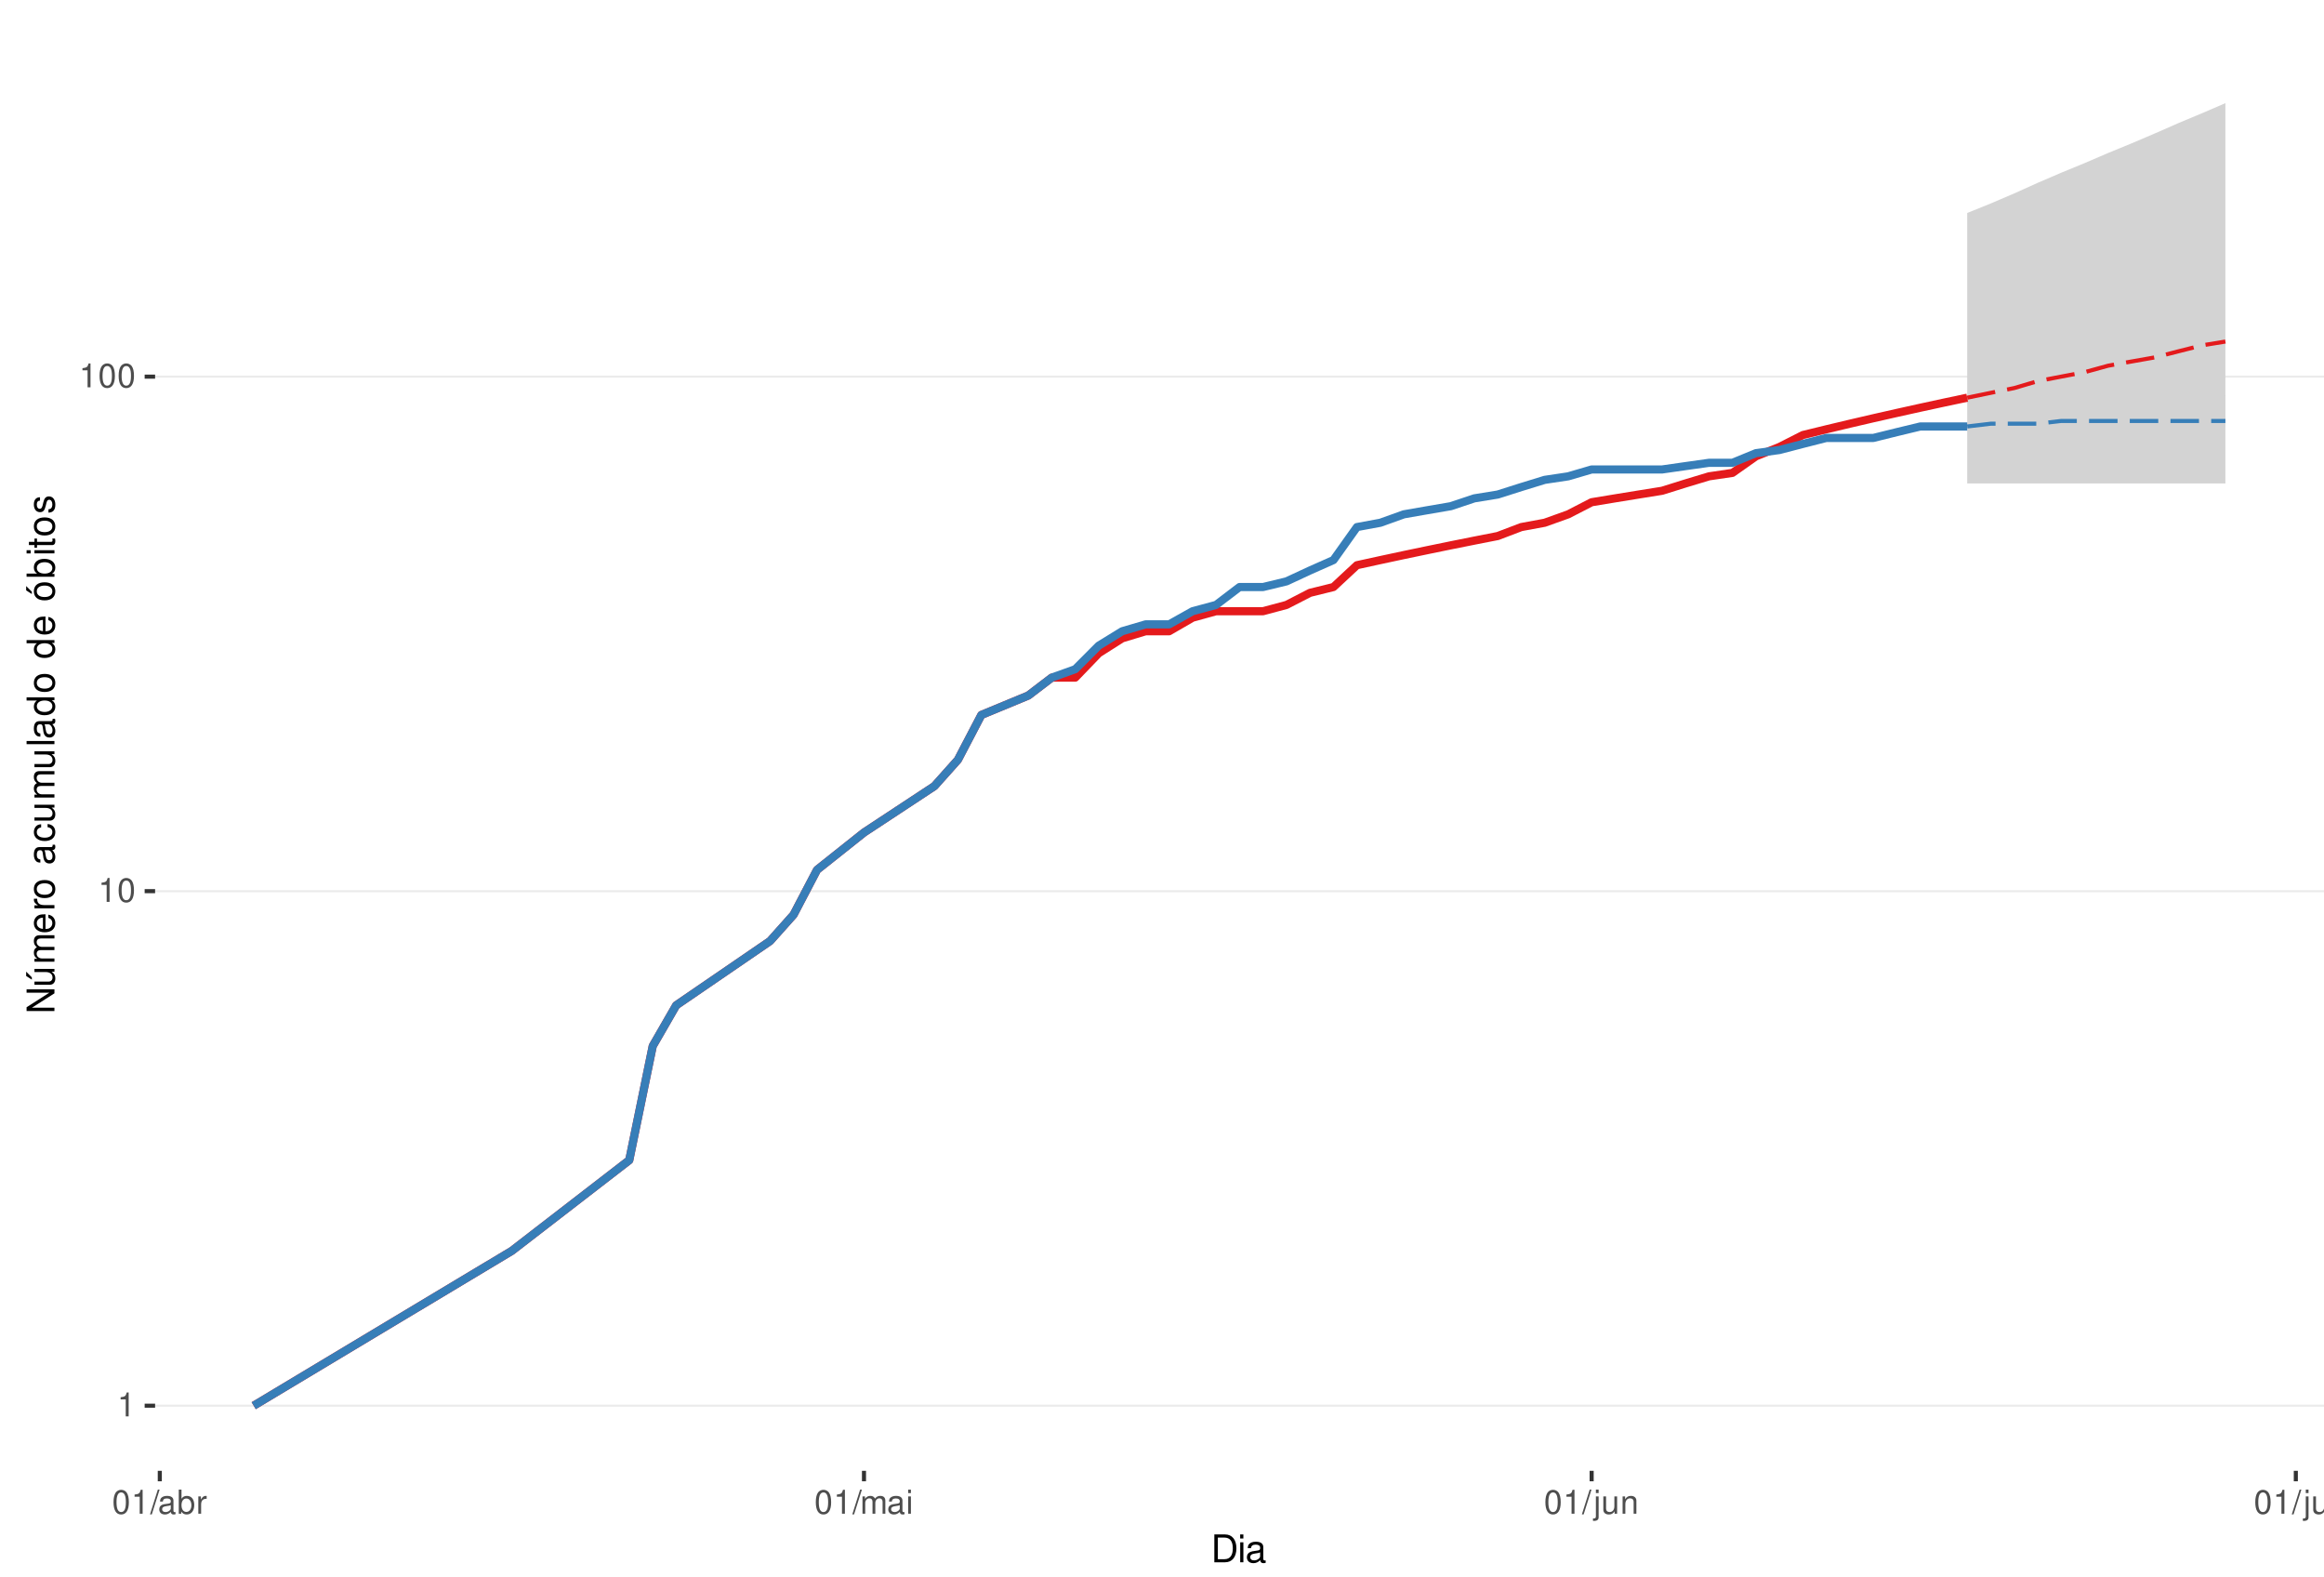
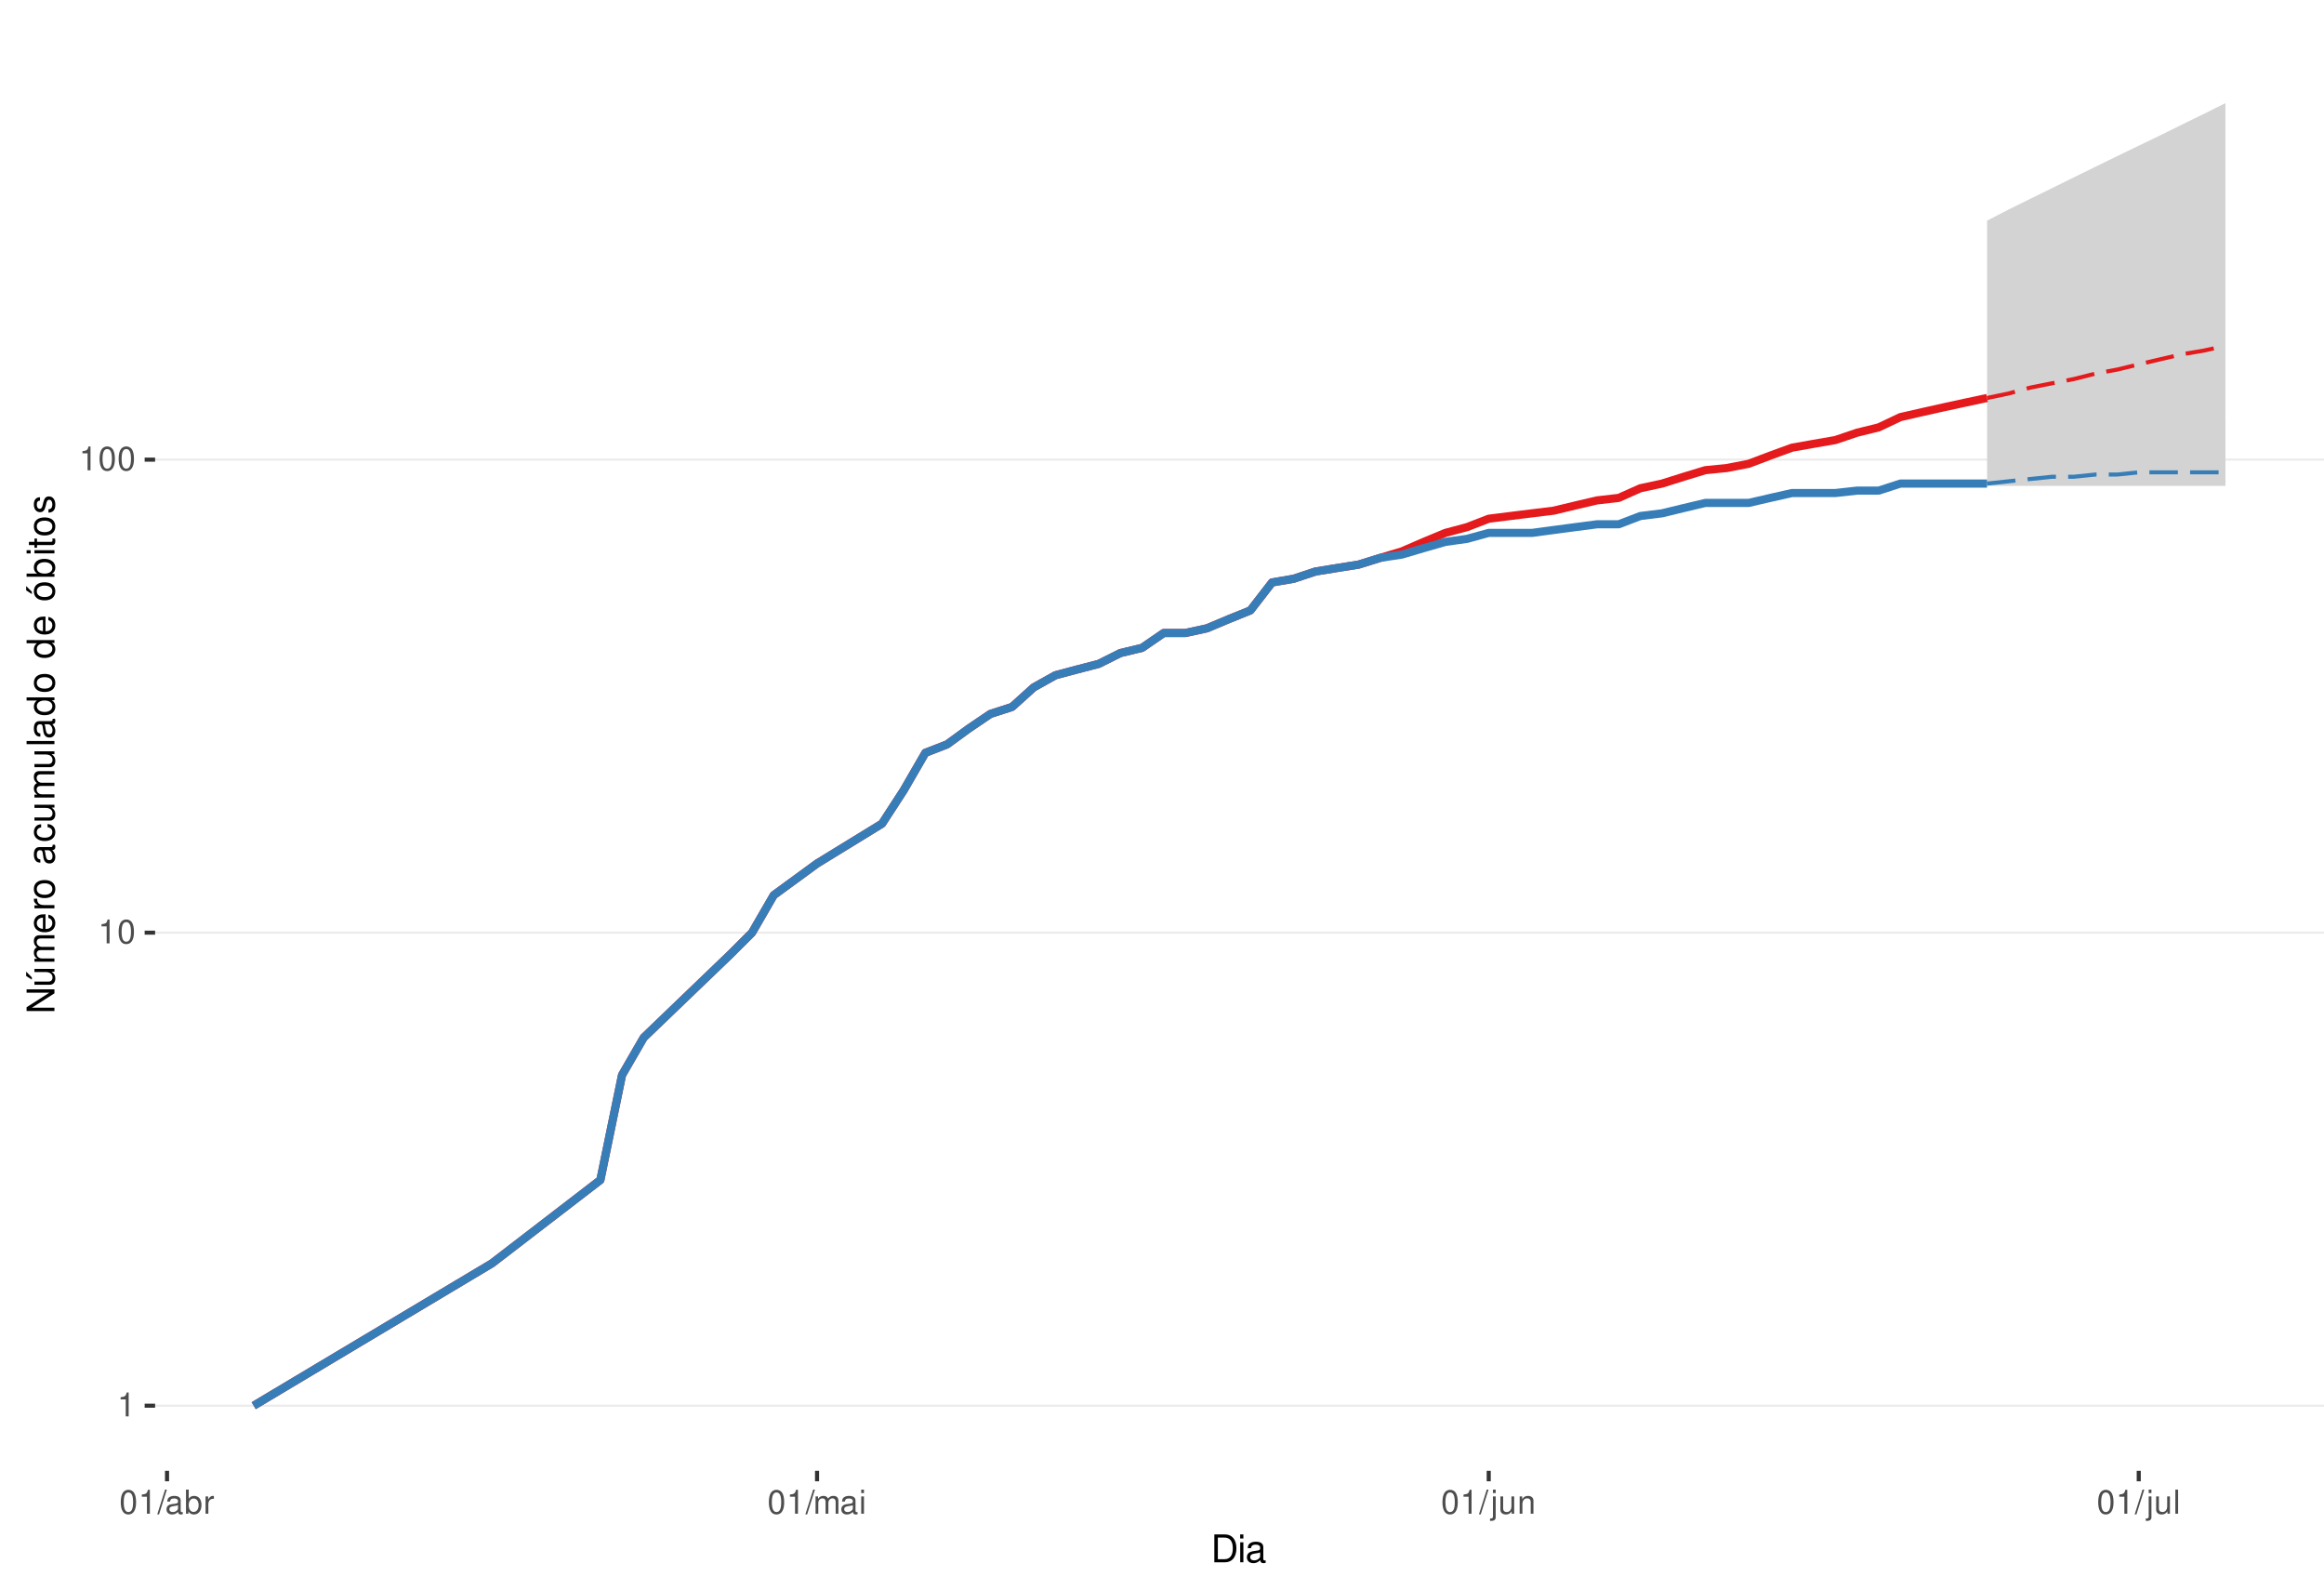
<svg xmlns="http://www.w3.org/2000/svg" xmlns:xlink="http://www.w3.org/1999/xlink" width="609pt" height="413pt" viewBox="0 0 609 413" version="1.1">
  <defs>
    <g>
      <symbol overflow="visible" id="glyph0-0">
        <path style="stroke:none;" d="" />
      </symbol>
      <symbol overflow="visible" id="glyph0-1">
        <path style="stroke:none;" d="M 2.234 -4.453 L 2.234 0 L 3 0 L 3 -6.266 L 2.5 -6.266 C 2.234 -5.297 2.062 -5.172 0.891 -5.016 L 0.891 -4.453 Z M 2.234 -4.453 " />
      </symbol>
      <symbol overflow="visible" id="glyph0-2">
        <path style="stroke:none;" d="M 2.375 -6.266 C 1.812 -6.266 1.297 -6 0.969 -5.578 C 0.578 -5.016 0.375 -4.188 0.375 -3.031 C 0.375 -0.922 1.062 0.203 2.375 0.203 C 3.672 0.203 4.391 -0.922 4.391 -2.984 C 4.391 -4.188 4.203 -5 3.797 -5.578 C 3.469 -6 2.953 -6.266 2.375 -6.266 Z M 2.375 -5.578 C 3.203 -5.578 3.609 -4.75 3.609 -3.047 C 3.609 -1.266 3.219 -0.438 2.359 -0.438 C 1.562 -0.438 1.156 -1.297 1.156 -3.016 C 1.156 -4.75 1.562 -5.578 2.375 -5.578 Z M 2.375 -5.578 " />
      </symbol>
      <symbol overflow="visible" id="glyph0-3">
        <path style="stroke:none;" d="M 1.984 -6.312 L -0.062 0.172 L 0.406 0.172 L 2.453 -6.312 Z M 1.984 -6.312 " />
      </symbol>
      <symbol overflow="visible" id="glyph0-4">
        <path style="stroke:none;" d="M 4.625 -0.422 C 4.547 -0.406 4.516 -0.406 4.469 -0.406 C 4.219 -0.406 4.078 -0.531 4.078 -0.766 L 4.078 -3.422 C 4.078 -4.234 3.5 -4.672 2.375 -4.672 C 1.719 -4.672 1.188 -4.469 0.875 -4.141 C 0.672 -3.906 0.578 -3.641 0.562 -3.188 L 1.297 -3.188 C 1.344 -3.75 1.672 -4 2.359 -4 C 3.016 -4 3.375 -3.75 3.375 -3.328 L 3.375 -3.141 C 3.359 -2.828 3.203 -2.703 2.609 -2.625 C 1.594 -2.5 1.438 -2.469 1.156 -2.359 C 0.625 -2.125 0.359 -1.734 0.359 -1.141 C 0.359 -0.312 0.938 0.203 1.859 0.203 C 2.422 0.203 2.875 0 3.391 -0.469 C 3.438 0 3.672 0.203 4.141 0.203 C 4.297 0.203 4.391 0.188 4.625 0.125 Z M 3.375 -1.422 C 3.375 -1.188 3.297 -1.031 3.078 -0.844 C 2.781 -0.578 2.438 -0.438 2.016 -0.438 C 1.453 -0.438 1.109 -0.703 1.109 -1.156 C 1.109 -1.641 1.422 -1.875 2.203 -1.984 C 2.984 -2.094 3.125 -2.125 3.375 -2.234 Z M 3.375 -1.422 " />
      </symbol>
      <symbol overflow="visible" id="glyph0-5">
        <path style="stroke:none;" d="M 0.469 -6.312 L 0.469 0 L 1.109 0 L 1.109 -0.578 C 1.469 -0.047 1.922 0.203 2.547 0.203 C 3.75 0.203 4.531 -0.781 4.531 -2.281 C 4.531 -3.75 3.797 -4.672 2.594 -4.672 C 1.969 -4.672 1.531 -4.438 1.188 -3.922 L 1.188 -6.312 Z M 2.453 -3.984 C 3.25 -3.984 3.781 -3.297 3.781 -2.203 C 3.781 -1.172 3.234 -0.469 2.453 -0.469 C 1.672 -0.469 1.188 -1.172 1.188 -2.234 C 1.188 -3.297 1.672 -3.984 2.453 -3.984 Z M 2.453 -3.984 " />
      </symbol>
      <symbol overflow="visible" id="glyph0-6">
        <path style="stroke:none;" d="M 0.594 -4.531 L 0.594 0 L 1.328 0 L 1.328 -2.359 C 1.328 -3.438 1.781 -3.938 2.781 -3.906 L 2.781 -4.641 C 2.656 -4.656 2.594 -4.672 2.5 -4.672 C 2.031 -4.672 1.672 -4.391 1.266 -3.719 L 1.266 -4.531 Z M 0.594 -4.531 " />
      </symbol>
      <symbol overflow="visible" id="glyph0-7">
        <path style="stroke:none;" d="M 0.609 -4.531 L 0.609 0 L 1.328 0 L 1.328 -2.844 C 1.328 -3.5 1.812 -4.031 2.391 -4.031 C 2.938 -4.031 3.234 -3.703 3.234 -3.125 L 3.234 0 L 3.969 0 L 3.969 -2.844 C 3.969 -3.5 4.438 -4.031 5.031 -4.031 C 5.562 -4.031 5.875 -3.703 5.875 -3.125 L 5.875 0 L 6.594 0 L 6.594 -3.406 C 6.594 -4.219 6.125 -4.672 5.281 -4.672 C 4.672 -4.672 4.312 -4.484 3.891 -3.969 C 3.625 -4.453 3.25 -4.672 2.672 -4.672 C 2.062 -4.672 1.656 -4.438 1.266 -3.891 L 1.266 -4.531 Z M 0.609 -4.531 " />
      </symbol>
      <symbol overflow="visible" id="glyph0-8">
        <path style="stroke:none;" d="M 1.297 -4.531 L 0.578 -4.531 L 0.578 0 L 1.297 0 Z M 1.297 -6.312 L 0.578 -6.312 L 0.578 -5.406 L 1.297 -5.406 Z M 1.297 -6.312 " />
      </symbol>
      <symbol overflow="visible" id="glyph0-9">
        <path style="stroke:none;" d="M 0.609 -4.531 L 0.609 0.656 C 0.609 1.109 0.469 1.25 0.016 1.25 C -0.031 1.25 -0.062 1.25 -0.156 1.25 L -0.156 1.859 C -0.062 1.875 -0.031 1.891 0.094 1.891 C 0.906 1.891 1.328 1.562 1.328 0.938 L 1.328 -4.531 Z M 1.328 -6.312 L 0.609 -6.312 L 0.609 -5.406 L 1.328 -5.406 Z M 1.328 -6.312 " />
      </symbol>
      <symbol overflow="visible" id="glyph0-10">
        <path style="stroke:none;" d="M 4.172 0 L 4.172 -4.531 L 3.453 -4.531 L 3.453 -1.969 C 3.453 -1.031 2.969 -0.438 2.219 -0.438 C 1.641 -0.438 1.281 -0.781 1.281 -1.328 L 1.281 -4.531 L 0.562 -4.531 L 0.562 -1.031 C 0.562 -0.281 1.125 0.203 2.016 0.203 C 2.672 0.203 3.094 -0.031 3.516 -0.625 L 3.516 0 Z M 4.172 0 " />
      </symbol>
      <symbol overflow="visible" id="glyph0-11">
        <path style="stroke:none;" d="M 0.609 -4.531 L 0.609 0 L 1.328 0 L 1.328 -2.5 C 1.328 -3.422 1.812 -4.031 2.562 -4.031 C 3.141 -4.031 3.5 -3.688 3.5 -3.141 L 3.5 0 L 4.219 0 L 4.219 -3.422 C 4.219 -4.188 3.656 -4.672 2.781 -4.672 C 2.109 -4.672 1.672 -4.406 1.266 -3.781 L 1.266 -4.531 Z M 0.609 -4.531 " />
      </symbol>
      <symbol overflow="visible" id="glyph0-12">
        <path style="stroke:none;" d="M 1.312 -6.312 L 0.594 -6.312 L 0.594 0 L 1.312 0 Z M 1.312 -6.312 " />
      </symbol>
      <symbol overflow="visible" id="glyph1-0">
        <path style="stroke:none;" d="" />
      </symbol>
      <symbol overflow="visible" id="glyph1-1">
        <path style="stroke:none;" d="M 0.891 0 L 3.703 0 C 5.547 0 6.672 -1.375 6.672 -3.656 C 6.672 -5.906 5.547 -7.297 3.703 -7.297 L 0.891 -7.297 Z M 1.812 -0.812 L 1.812 -6.469 L 3.547 -6.469 C 4.984 -6.469 5.734 -5.5 5.734 -3.641 C 5.734 -1.797 4.984 -0.812 3.547 -0.812 Z M 1.812 -0.812 " />
      </symbol>
      <symbol overflow="visible" id="glyph1-2">
        <path style="stroke:none;" d="M 1.5 -5.234 L 0.672 -5.234 L 0.672 0 L 1.5 0 Z M 1.5 -7.297 L 0.656 -7.297 L 0.656 -6.234 L 1.5 -6.234 Z M 1.5 -7.297 " />
      </symbol>
      <symbol overflow="visible" id="glyph1-3">
        <path style="stroke:none;" d="M 5.344 -0.484 C 5.266 -0.469 5.219 -0.469 5.172 -0.469 C 4.875 -0.469 4.719 -0.625 4.719 -0.875 L 4.719 -3.953 C 4.719 -4.891 4.047 -5.391 2.75 -5.391 C 1.984 -5.391 1.375 -5.172 1.016 -4.781 C 0.766 -4.516 0.672 -4.203 0.656 -3.688 L 1.484 -3.688 C 1.562 -4.328 1.938 -4.625 2.719 -4.625 C 3.484 -4.625 3.891 -4.344 3.891 -3.844 L 3.891 -3.625 C 3.875 -3.266 3.703 -3.125 3.016 -3.047 C 1.844 -2.891 1.656 -2.844 1.344 -2.719 C 0.734 -2.453 0.422 -2 0.422 -1.312 C 0.422 -0.375 1.078 0.234 2.141 0.234 C 2.797 0.234 3.328 0 3.922 -0.547 C 3.984 0 4.234 0.234 4.781 0.234 C 4.953 0.234 5.062 0.203 5.344 0.141 Z M 3.891 -1.656 C 3.891 -1.375 3.812 -1.203 3.562 -0.969 C 3.219 -0.656 2.812 -0.5 2.312 -0.5 C 1.672 -0.5 1.297 -0.812 1.297 -1.344 C 1.297 -1.891 1.656 -2.172 2.547 -2.297 C 3.438 -2.422 3.609 -2.453 3.891 -2.594 Z M 3.891 -1.656 " />
      </symbol>
      <symbol overflow="visible" id="glyph2-0">
        <path style="stroke:none;" d="" />
      </symbol>
      <symbol overflow="visible" id="glyph2-1">
        <path style="stroke:none;" d="M -7.297 -6.453 L -7.297 -5.578 L -1.328 -5.578 L -7.297 -1.766 L -7.297 -0.766 L 0 -0.766 L 0 -1.641 L -5.906 -1.641 L 0 -5.406 L 0 -6.453 Z M -7.297 -6.453 " />
      </symbol>
      <symbol overflow="visible" id="glyph2-2">
        <path style="stroke:none;" d="M 0 -4.812 L -5.234 -4.812 L -5.234 -3.984 L -2.266 -3.984 C -1.203 -3.984 -0.5 -3.438 -0.5 -2.562 C -0.5 -1.906 -0.906 -1.484 -1.531 -1.484 L -5.234 -1.484 L -5.234 -0.656 L -1.203 -0.656 C -0.328 -0.656 0.234 -1.297 0.234 -2.312 C 0.234 -3.094 -0.047 -3.578 -0.734 -4.062 L 0 -4.062 Z M -7.406 -2.953 L -5.922 -2 L -5.922 -2.594 L -7.406 -4.094 Z M -7.406 -2.953 " />
      </symbol>
      <symbol overflow="visible" id="glyph2-3">
        <path style="stroke:none;" d="M -5.234 -0.703 L 0 -0.703 L 0 -1.547 L -3.297 -1.547 C -4.047 -1.547 -4.656 -2.094 -4.656 -2.766 C -4.656 -3.391 -4.281 -3.734 -3.609 -3.734 L 0 -3.734 L 0 -4.578 L -3.297 -4.578 C -4.047 -4.578 -4.656 -5.125 -4.656 -5.812 C -4.656 -6.422 -4.266 -6.781 -3.609 -6.781 L 0 -6.781 L 0 -7.625 L -3.938 -7.625 C -4.875 -7.625 -5.391 -7.078 -5.391 -6.094 C -5.391 -5.406 -5.188 -4.984 -4.594 -4.484 C -5.156 -4.188 -5.391 -3.766 -5.391 -3.078 C -5.391 -2.375 -5.125 -1.906 -4.5 -1.469 L -5.234 -1.469 Z M -5.234 -0.703 " />
      </symbol>
      <symbol overflow="visible" id="glyph2-4">
        <path style="stroke:none;" d="M -2.344 -5.125 C -3.141 -5.125 -3.625 -5.062 -4.016 -4.922 C -4.875 -4.578 -5.391 -3.781 -5.391 -2.797 C -5.391 -1.344 -4.281 -0.406 -2.547 -0.406 C -0.812 -0.406 0.234 -1.297 0.234 -2.781 C 0.234 -3.984 -0.453 -4.812 -1.594 -5.016 L -1.594 -4.188 C -0.906 -3.953 -0.547 -3.484 -0.547 -2.812 C -0.547 -2.281 -0.781 -1.828 -1.219 -1.547 C -1.516 -1.344 -1.812 -1.281 -2.344 -1.266 Z M -3.016 -1.297 C -3.984 -1.359 -4.625 -1.953 -4.625 -2.797 C -4.625 -3.641 -3.953 -4.234 -3.016 -4.234 Z M -3.016 -1.297 " />
      </symbol>
      <symbol overflow="visible" id="glyph2-5">
        <path style="stroke:none;" d="M -5.234 -0.688 L 0 -0.688 L 0 -1.531 L -2.719 -1.531 C -3.984 -1.547 -4.547 -2.062 -4.516 -3.203 L -5.359 -3.203 C -5.375 -3.062 -5.391 -2.984 -5.391 -2.891 C -5.391 -2.344 -5.062 -1.938 -4.297 -1.453 L -5.234 -1.453 Z M -5.234 -0.688 " />
      </symbol>
      <symbol overflow="visible" id="glyph2-6">
        <path style="stroke:none;" d="M -5.391 -2.719 C -5.391 -1.234 -4.344 -0.359 -2.578 -0.359 C -0.812 -0.359 0.234 -1.234 0.234 -2.734 C 0.234 -4.203 -0.812 -5.094 -2.547 -5.094 C -4.359 -5.094 -5.391 -4.234 -5.391 -2.719 Z M -4.625 -2.734 C -4.625 -3.672 -3.844 -4.234 -2.547 -4.234 C -1.312 -4.234 -0.547 -3.656 -0.547 -2.734 C -0.547 -1.797 -1.312 -1.234 -2.578 -1.234 C -3.844 -1.234 -4.625 -1.797 -4.625 -2.734 Z M -4.625 -2.734 " />
      </symbol>
      <symbol overflow="visible" id="glyph2-7">
        <path style="stroke:none;" d="" />
      </symbol>
      <symbol overflow="visible" id="glyph2-8">
        <path style="stroke:none;" d="M -0.484 -5.344 C -0.469 -5.266 -0.469 -5.219 -0.469 -5.172 C -0.469 -4.875 -0.625 -4.719 -0.875 -4.719 L -3.953 -4.719 C -4.891 -4.719 -5.391 -4.047 -5.391 -2.75 C -5.391 -1.984 -5.172 -1.375 -4.781 -1.016 C -4.516 -0.766 -4.203 -0.672 -3.688 -0.656 L -3.688 -1.484 C -4.328 -1.562 -4.625 -1.938 -4.625 -2.719 C -4.625 -3.484 -4.344 -3.891 -3.844 -3.891 L -3.625 -3.891 C -3.266 -3.875 -3.125 -3.703 -3.047 -3.016 C -2.891 -1.844 -2.844 -1.656 -2.719 -1.344 C -2.453 -0.734 -2 -0.422 -1.312 -0.422 C -0.375 -0.422 0.234 -1.078 0.234 -2.141 C 0.234 -2.797 0 -3.328 -0.547 -3.922 C 0 -3.984 0.234 -4.234 0.234 -4.781 C 0.234 -4.953 0.203 -5.062 0.141 -5.344 Z M -1.656 -3.891 C -1.375 -3.891 -1.203 -3.812 -0.969 -3.562 C -0.656 -3.219 -0.5 -2.812 -0.5 -2.312 C -0.5 -1.672 -0.812 -1.297 -1.344 -1.297 C -1.891 -1.297 -2.172 -1.656 -2.297 -2.547 C -2.422 -3.438 -2.453 -3.609 -2.594 -3.891 Z M -1.656 -3.891 " />
      </symbol>
      <symbol overflow="visible" id="glyph2-9">
        <path style="stroke:none;" d="M -3.484 -4.703 C -3.984 -4.672 -4.312 -4.562 -4.609 -4.359 C -5.094 -4 -5.391 -3.375 -5.391 -2.641 C -5.391 -1.219 -4.266 -0.312 -2.531 -0.312 C -0.844 -0.312 0.234 -1.203 0.234 -2.625 C 0.234 -3.875 -0.516 -4.672 -1.797 -4.766 L -1.797 -3.938 C -0.953 -3.797 -0.547 -3.359 -0.547 -2.656 C -0.547 -1.734 -1.297 -1.188 -2.531 -1.188 C -3.844 -1.188 -4.625 -1.719 -4.625 -2.625 C -4.625 -3.328 -4.203 -3.766 -3.484 -3.875 Z M -3.484 -4.703 " />
      </symbol>
      <symbol overflow="visible" id="glyph2-10">
        <path style="stroke:none;" d="M 0 -4.812 L -5.234 -4.812 L -5.234 -3.984 L -2.266 -3.984 C -1.203 -3.984 -0.5 -3.438 -0.5 -2.562 C -0.5 -1.906 -0.906 -1.484 -1.531 -1.484 L -5.234 -1.484 L -5.234 -0.656 L -1.203 -0.656 C -0.328 -0.656 0.234 -1.297 0.234 -2.312 C 0.234 -3.094 -0.047 -3.578 -0.734 -4.062 L 0 -4.062 Z M 0 -4.812 " />
      </symbol>
      <symbol overflow="visible" id="glyph2-11">
        <path style="stroke:none;" d="M -7.297 -1.516 L -7.297 -0.688 L 0 -0.688 L 0 -1.516 Z M -7.297 -1.516 " />
      </symbol>
      <symbol overflow="visible" id="glyph2-12">
        <path style="stroke:none;" d="M -7.297 -4.953 L -7.297 -4.125 L -4.578 -4.125 C -5.109 -3.766 -5.391 -3.203 -5.391 -2.516 C -5.391 -1.156 -4.297 -0.266 -2.625 -0.266 C -0.859 -0.266 0.234 -1.125 0.234 -2.547 C 0.234 -3.266 -0.047 -3.766 -0.688 -4.203 L 0 -4.203 L 0 -4.953 Z M -4.609 -2.656 C -4.609 -3.547 -3.812 -4.125 -2.562 -4.125 C -1.344 -4.125 -0.547 -3.547 -0.547 -2.656 C -0.547 -1.734 -1.359 -1.125 -2.578 -1.125 C -3.797 -1.125 -4.609 -1.734 -4.609 -2.656 Z M -4.609 -2.656 " />
      </symbol>
      <symbol overflow="visible" id="glyph2-13">
        <path style="stroke:none;" d="M -5.391 -2.719 C -5.391 -1.234 -4.344 -0.359 -2.578 -0.359 C -0.812 -0.359 0.234 -1.234 0.234 -2.734 C 0.234 -4.203 -0.812 -5.094 -2.547 -5.094 C -4.359 -5.094 -5.391 -4.234 -5.391 -2.719 Z M -4.625 -2.734 C -4.625 -3.672 -3.844 -4.234 -2.547 -4.234 C -1.312 -4.234 -0.547 -3.656 -0.547 -2.734 C -0.547 -1.797 -1.312 -1.234 -2.578 -1.234 C -3.844 -1.234 -4.625 -1.797 -4.625 -2.734 Z M -7.406 -2.984 L -5.922 -2.016 L -5.922 -2.625 L -7.406 -4.109 Z M -7.406 -2.984 " />
      </symbol>
      <symbol overflow="visible" id="glyph2-14">
        <path style="stroke:none;" d="M -7.297 -0.547 L 0 -0.547 L 0 -1.297 L -0.672 -1.297 C -0.062 -1.688 0.234 -2.219 0.234 -2.953 C 0.234 -4.328 -0.906 -5.234 -2.641 -5.234 C -4.344 -5.234 -5.391 -4.375 -5.391 -2.984 C -5.391 -2.266 -5.125 -1.766 -4.531 -1.375 L -7.297 -1.375 Z M -4.609 -2.828 C -4.609 -3.766 -3.797 -4.359 -2.547 -4.359 C -1.359 -4.359 -0.547 -3.734 -0.547 -2.828 C -0.547 -1.938 -1.344 -1.375 -2.578 -1.375 C -3.812 -1.375 -4.609 -1.938 -4.609 -2.828 Z M -4.609 -2.828 " />
      </symbol>
      <symbol overflow="visible" id="glyph2-15">
        <path style="stroke:none;" d="M -5.234 -1.5 L -5.234 -0.672 L 0 -0.672 L 0 -1.5 Z M -7.297 -1.5 L -7.297 -0.656 L -6.234 -0.656 L -6.234 -1.5 Z M -7.297 -1.5 " />
      </symbol>
      <symbol overflow="visible" id="glyph2-16">
        <path style="stroke:none;" d="M -5.234 -2.547 L -5.234 -1.688 L -6.688 -1.688 L -6.688 -0.844 L -5.234 -0.844 L -5.234 -0.141 L -4.562 -0.141 L -4.562 -0.844 L -0.594 -0.844 C -0.062 -0.844 0.234 -1.203 0.234 -1.859 C 0.234 -2.078 0.203 -2.266 0.156 -2.547 L -0.547 -2.547 C -0.516 -2.422 -0.5 -2.312 -0.5 -2.141 C -0.5 -1.781 -0.594 -1.688 -0.969 -1.688 L -4.562 -1.688 L -4.562 -2.547 Z M -5.234 -2.547 " />
      </symbol>
      <symbol overflow="visible" id="glyph2-17">
        <path style="stroke:none;" d="M -3.781 -4.375 C -4.812 -4.375 -5.391 -3.688 -5.391 -2.484 C -5.391 -1.266 -4.766 -0.469 -3.797 -0.469 C -2.969 -0.469 -2.578 -0.891 -2.281 -2.125 L -2.094 -2.906 C -1.953 -3.484 -1.734 -3.719 -1.375 -3.719 C -0.875 -3.719 -0.547 -3.234 -0.547 -2.5 C -0.547 -2.047 -0.672 -1.672 -0.891 -1.453 C -1.047 -1.328 -1.188 -1.266 -1.562 -1.219 L -1.562 -0.344 C -0.344 -0.375 0.234 -1.062 0.234 -2.438 C 0.234 -3.75 -0.422 -4.594 -1.438 -4.594 C -2.203 -4.594 -2.641 -4.156 -2.891 -3.109 L -3.078 -2.312 C -3.234 -1.625 -3.453 -1.344 -3.828 -1.344 C -4.312 -1.344 -4.625 -1.766 -4.625 -2.453 C -4.625 -3.125 -4.328 -3.484 -3.781 -3.5 Z M -3.781 -4.375 " />
      </symbol>
    </g>
    <clipPath id="clip1">
      <path d="M 40.645 9.961 L 609 9.961 L 609 385.328 L 40.645 385.328 Z M 40.645 9.961 " />
    </clipPath>
    <clipPath id="clip2">
      <path d="M 40.645 368 L 609 368 L 609 369 L 40.645 369 Z M 40.645 368 " />
    </clipPath>
    <clipPath id="clip3">
-       <path d="M 40.645 233 L 609 233 L 609 234 L 40.645 234 Z M 40.645 233 " />
+       <path d="M 40.645 244 L 609 244 L 609 245 L 40.645 245 Z M 40.645 244 " />
    </clipPath>
    <clipPath id="clip4">
-       <path d="M 40.645 98 L 609 98 L 609 99 L 40.645 99 Z M 40.645 98 " />
+       <path d="M 40.645 120 L 609 120 L 609 121 L 40.645 121 Z M 40.645 120 " />
    </clipPath>
  </defs>
  <g id="surface240">
    <rect x="0" y="0" width="609" height="413" style="fill:rgb(100%,100%,100%);fill-opacity:1;stroke:none;" />
    <rect x="0" y="0" width="609" height="413" style="fill:rgb(100%,100%,100%);fill-opacity:1;stroke:none;" />
    <path style="fill:none;stroke-width:1.067;stroke-linecap:round;stroke-linejoin:round;stroke:rgb(100%,100%,100%);stroke-opacity:1;stroke-miterlimit:10;" d="M 0 413 L 609 413 L 609 0 L 0 0 Z M 0 413 " />
    <g clip-path="url(#clip1)" clip-rule="nonzero">
      <path style=" stroke:none;fill-rule:nonzero;fill:rgb(100%,100%,100%);fill-opacity:1;" d="M 40.645 385.328 L 609 385.328 L 609 9.961 L 40.645 9.961 Z M 40.645 385.328 " />
    </g>
    <g clip-path="url(#clip2)" clip-rule="nonzero">
      <path style="fill:none;stroke-width:0.533;stroke-linecap:butt;stroke-linejoin:round;stroke:rgb(92.157%,92.157%,92.157%);stroke-opacity:1;stroke-miterlimit:10;" d="M 40.645 368.266 L 609 368.266 " />
    </g>
    <g clip-path="url(#clip3)" clip-rule="nonzero">
-       <path style="fill:none;stroke-width:0.533;stroke-linecap:butt;stroke-linejoin:round;stroke:rgb(92.157%,92.157%,92.157%);stroke-opacity:1;stroke-miterlimit:10;" d="M 40.645 233.469 L 609 233.469 " />
+       <path style="fill:none;stroke-width:0.533;stroke-linecap:butt;stroke-linejoin:round;stroke:rgb(92.157%,92.157%,92.157%);stroke-opacity:1;stroke-miterlimit:10;" d="M 40.645 244.34 L 609 244.34 " />
    </g>
    <g clip-path="url(#clip4)" clip-rule="nonzero">
-       <path style="fill:none;stroke-width:0.533;stroke-linecap:butt;stroke-linejoin:round;stroke:rgb(92.157%,92.157%,92.157%);stroke-opacity:1;stroke-miterlimit:10;" d="M 40.645 98.668 L 609 98.668 " />
-     </g>
-     <path style=" stroke:none;fill-rule:nonzero;fill:rgb(82.745%,82.745%,82.745%);fill-opacity:1;" d="M 515.504 55.793 L 521.656 53.312 L 527.805 50.676 L 533.957 47.906 L 540.109 45.262 L 546.258 42.73 L 552.41 40.09 L 558.562 37.562 L 564.711 34.941 L 570.863 32.242 L 577.016 29.668 L 583.164 27.023 L 583.164 126.652 L 515.504 126.652 Z M 515.504 55.793 " />
-     <path style=" stroke:none;fill-rule:nonzero;fill:rgb(82.745%,82.745%,82.745%);fill-opacity:1;" d="M 515.504 111.73 L 521.656 109.574 L 527.805 108.184 L 533.957 106.82 L 540.109 105.488 L 546.258 104.836 L 552.41 104.188 L 558.562 104.188 L 564.711 103.551 L 583.164 103.551 L 583.164 111.73 Z M 515.504 111.73 " />
-     <path style="fill:none;stroke-width:2.134;stroke-linecap:butt;stroke-linejoin:round;stroke:rgb(89.412%,10.196%,10.98%);stroke-opacity:1;stroke-miterlimit:10;" d="M 66.48 368.266 L 134.141 327.688 L 164.895 303.949 L 171.047 274.047 L 177.199 263.371 L 201.801 246.531 L 207.953 239.637 L 214.105 227.887 L 226.406 218.109 L 244.859 205.953 L 251.012 199.059 L 257.16 187.309 L 269.465 182.215 L 275.613 177.527 L 281.766 177.527 L 287.918 171.137 L 294.066 167.23 L 300.219 165.375 L 306.371 165.375 L 312.52 161.824 L 318.672 160.129 L 330.973 160.129 L 337.125 158.477 L 343.277 155.312 L 349.426 153.793 L 355.578 148.074 L 361.73 146.73 L 367.879 145.414 L 374.031 144.129 L 380.184 142.867 L 386.332 141.637 L 392.484 140.43 L 398.637 138.086 L 404.785 136.949 L 410.938 134.742 L 417.09 131.574 L 423.238 130.559 L 429.391 129.559 L 435.543 128.574 L 441.691 126.652 L 447.844 124.793 L 453.992 123.887 L 460.145 119.547 L 466.297 117.094 L 472.445 113.969 L 478.598 112.469 L 484.75 111.004 L 490.898 109.574 L 497.051 108.184 L 503.203 106.82 L 509.352 105.488 L 515.504 104.188 " />
-     <path style="fill:none;stroke-width:1.067;stroke-linecap:butt;stroke-linejoin:round;stroke:rgb(89.412%,10.196%,10.98%);stroke-opacity:1;stroke-dasharray:7.469,3.201;stroke-miterlimit:10;" d="M 515.504 104.188 L 521.656 102.918 L 527.805 101.672 L 533.957 99.852 L 540.109 98.668 L 546.258 97.508 L 552.41 95.812 L 558.562 94.707 L 564.711 93.621 L 570.863 92.035 L 577.016 90.484 L 583.164 89.477 " />
-     <path style="fill:none;stroke-width:2.134;stroke-linecap:butt;stroke-linejoin:round;stroke:rgb(21.569%,49.412%,72.157%);stroke-opacity:1;stroke-miterlimit:10;" d="M 66.48 368.266 L 134.141 327.688 L 164.895 303.949 L 171.047 274.047 L 177.199 263.371 L 201.801 246.531 L 207.953 239.637 L 214.105 227.887 L 226.406 218.109 L 244.859 205.953 L 251.012 199.059 L 257.16 187.309 L 269.465 182.215 L 275.613 177.527 L 281.766 175.32 L 287.918 169.152 L 294.066 165.375 L 300.219 163.57 L 306.371 163.57 L 312.52 160.129 L 318.672 158.477 L 324.824 153.793 L 330.973 153.793 L 337.125 152.309 L 343.277 149.453 L 349.426 146.73 L 355.578 138.086 L 361.73 136.949 L 367.879 134.742 L 374.031 133.668 L 380.184 132.613 L 386.332 130.559 L 392.484 129.559 L 398.637 127.605 L 404.785 125.715 L 410.938 124.793 L 417.09 122.992 L 435.543 122.992 L 441.691 122.113 L 447.844 121.246 L 453.992 121.246 L 460.145 118.719 L 466.297 117.898 L 472.445 116.297 L 478.598 114.734 L 490.898 114.734 L 497.051 113.215 L 503.203 111.73 L 515.504 111.73 " />
-     <path style="fill:none;stroke-width:1.067;stroke-linecap:butt;stroke-linejoin:round;stroke:rgb(21.569%,49.412%,72.157%);stroke-opacity:1;stroke-dasharray:7.469,3.201;stroke-miterlimit:10;" d="M 515.504 111.73 L 521.656 111.004 L 533.957 111.004 L 540.109 110.285 L 583.164 110.285 " />
+       <path style="fill:none;stroke-width:0.533;stroke-linecap:butt;stroke-linejoin:round;stroke:rgb(92.157%,92.157%,92.157%);stroke-opacity:1;stroke-miterlimit:10;" d="M 40.645 120.414 L 609 120.414 " />
+     </g>
+     <path style=" stroke:none;fill-rule:nonzero;fill:rgb(82.745%,82.745%,82.745%);fill-opacity:1;" d="M 520.711 57.812 L 526.387 54.867 L 532.066 52.074 L 537.742 49.277 L 543.422 46.48 L 549.098 43.691 L 554.777 40.918 L 560.453 38.164 L 566.133 35.434 L 571.809 32.621 L 577.488 29.852 L 583.164 27.023 L 583.164 127.293 L 520.711 127.293 Z M 520.711 57.812 " />
+     <path style=" stroke:none;fill-rule:nonzero;fill:rgb(82.745%,82.745%,82.745%);fill-opacity:1;" d="M 520.711 126.688 L 526.387 123.176 L 532.066 120.414 L 537.742 117.277 L 543.422 115.285 L 549.098 113.836 L 554.777 112.426 L 560.453 111.504 L 566.133 110.602 L 571.809 110.602 L 577.488 110.156 L 583.164 110.156 L 583.164 126.688 Z M 520.711 126.688 " />
+     <path style="fill:none;stroke-width:2.134;stroke-linecap:butt;stroke-linejoin:round;stroke:rgb(89.412%,10.196%,10.98%);stroke-opacity:1;stroke-miterlimit:10;" d="M 66.48 368.266 L 128.938 330.961 L 157.324 309.141 L 163.004 281.645 L 168.68 271.832 L 191.391 250.012 L 197.07 244.34 L 202.75 234.527 L 214.105 226.23 L 231.137 215.781 L 236.816 207.035 L 242.492 197.223 L 248.172 195.023 L 253.848 190.883 L 259.527 187.035 L 265.203 185.211 L 270.883 180.082 L 276.562 176.914 L 282.238 175.398 L 287.918 173.926 L 293.594 171.09 L 299.273 169.73 L 304.949 165.836 L 310.629 165.836 L 316.305 164.598 L 321.984 162.207 L 327.66 159.918 L 333.34 152.59 L 339.016 151.621 L 344.695 149.73 L 350.371 148.812 L 356.051 147.906 L 361.73 146.141 L 367.406 144.434 L 373.086 141.969 L 378.762 139.609 L 384.441 138.094 L 390.117 135.898 L 395.797 135.184 L 401.473 134.48 L 407.152 133.785 L 412.828 132.422 L 418.508 131.094 L 424.184 130.441 L 429.863 127.91 L 435.543 126.688 L 441.219 124.902 L 446.898 123.176 L 452.574 122.609 L 458.254 121.5 L 463.93 119.348 L 469.609 117.277 L 475.285 116.273 L 480.965 115.285 L 486.641 113.363 L 492.32 111.965 L 497.996 109.273 L 503.676 107.977 L 509.352 106.707 L 515.031 105.473 L 520.711 104.262 " />
+     <path style="fill:none;stroke-width:1.067;stroke-linecap:butt;stroke-linejoin:round;stroke:rgb(89.412%,10.196%,10.98%);stroke-opacity:1;stroke-dasharray:7.469,3.201;stroke-miterlimit:10;" d="M 520.711 104.262 L 526.387 103.078 L 532.066 101.543 L 537.742 100.414 L 543.422 99.312 L 549.098 97.879 L 554.777 96.828 L 560.453 95.457 L 566.133 94.117 L 571.809 92.812 L 577.488 91.855 L 583.164 90.602 " />
+     <path style="fill:none;stroke-width:2.134;stroke-linecap:butt;stroke-linejoin:round;stroke:rgb(21.569%,49.412%,72.157%);stroke-opacity:1;stroke-miterlimit:10;" d="M 66.48 368.266 L 128.938 330.961 L 157.324 309.141 L 163.004 281.645 L 168.68 271.832 L 191.391 250.012 L 197.07 244.34 L 202.75 234.527 L 214.105 226.23 L 231.137 215.781 L 236.816 207.035 L 242.492 197.223 L 248.172 195.023 L 253.848 190.883 L 259.527 187.035 L 265.203 185.211 L 270.883 180.082 L 276.562 176.914 L 282.238 175.398 L 287.918 173.926 L 293.594 171.09 L 299.273 169.73 L 304.949 165.836 L 310.629 165.836 L 316.305 164.598 L 321.984 162.207 L 327.66 159.918 L 333.34 152.59 L 339.016 151.621 L 344.695 149.73 L 350.371 148.812 L 356.051 147.906 L 361.73 146.141 L 367.406 145.281 L 373.086 143.598 L 378.762 141.969 L 384.441 141.172 L 390.117 139.609 L 401.473 139.609 L 407.152 138.848 L 412.828 138.094 L 418.508 137.352 L 424.184 137.352 L 429.863 135.184 L 435.543 134.48 L 441.219 133.102 L 446.898 131.754 L 458.254 131.754 L 463.93 130.441 L 469.609 129.16 L 480.965 129.16 L 486.641 128.531 L 492.32 128.531 L 497.996 126.688 L 520.711 126.688 " />
+     <path style="fill:none;stroke-width:1.067;stroke-linecap:butt;stroke-linejoin:round;stroke:rgb(21.569%,49.412%,72.157%);stroke-opacity:1;stroke-dasharray:7.469,3.201;stroke-miterlimit:10;" d="M 520.711 126.688 L 526.387 126.086 L 532.066 125.488 L 537.742 124.902 L 543.422 124.902 L 549.098 124.32 L 554.777 124.32 L 560.453 123.742 L 583.164 123.742 " />
    <g style="fill:rgb(30.196%,30.196%,30.196%);fill-opacity:1;">
      <use xlink:href="#glyph0-1" x="30.715" y="371.071" />
    </g>
    <g style="fill:rgb(30.196%,30.196%,30.196%);fill-opacity:1;">
-       <use xlink:href="#glyph0-1" x="25.715" y="236.274" />
-       <use xlink:href="#glyph0-2" x="30.715" y="236.274" />
-     </g>
-     <g style="fill:rgb(30.196%,30.196%,30.196%);fill-opacity:1;">
-       <use xlink:href="#glyph0-1" x="20.715" y="101.474" />
-       <use xlink:href="#glyph0-2" x="25.715" y="101.474" />
-       <use xlink:href="#glyph0-2" x="30.715" y="101.474" />
+       <use xlink:href="#glyph0-1" x="25.715" y="247.146" />
+       <use xlink:href="#glyph0-2" x="30.715" y="247.146" />
+     </g>
+     <g style="fill:rgb(30.196%,30.196%,30.196%);fill-opacity:1;">
+       <use xlink:href="#glyph0-1" x="20.715" y="123.22" />
+       <use xlink:href="#glyph0-2" x="25.715" y="123.22" />
+       <use xlink:href="#glyph0-2" x="30.715" y="123.22" />
    </g>
    <path style="fill:none;stroke-width:1.067;stroke-linecap:butt;stroke-linejoin:round;stroke:rgb(20%,20%,20%);stroke-opacity:1;stroke-miterlimit:10;" d="M 37.906 368.266 L 40.645 368.266 " />
-     <path style="fill:none;stroke-width:1.067;stroke-linecap:butt;stroke-linejoin:round;stroke:rgb(20%,20%,20%);stroke-opacity:1;stroke-miterlimit:10;" d="M 37.906 233.469 L 40.645 233.469 " />
-     <path style="fill:none;stroke-width:1.067;stroke-linecap:butt;stroke-linejoin:round;stroke:rgb(20%,20%,20%);stroke-opacity:1;stroke-miterlimit:10;" d="M 37.906 98.668 L 40.645 98.668 " />
-     <path style="fill:none;stroke-width:1.067;stroke-linecap:butt;stroke-linejoin:round;stroke:rgb(20%,20%,20%);stroke-opacity:1;stroke-miterlimit:10;" d="M 41.875 388.07 L 41.875 385.328 " />
-     <path style="fill:none;stroke-width:1.067;stroke-linecap:butt;stroke-linejoin:round;stroke:rgb(20%,20%,20%);stroke-opacity:1;stroke-miterlimit:10;" d="M 226.406 388.07 L 226.406 385.328 " />
-     <path style="fill:none;stroke-width:1.067;stroke-linecap:butt;stroke-linejoin:round;stroke:rgb(20%,20%,20%);stroke-opacity:1;stroke-miterlimit:10;" d="M 417.09 388.07 L 417.09 385.328 " />
-     <path style="fill:none;stroke-width:1.067;stroke-linecap:butt;stroke-linejoin:round;stroke:rgb(20%,20%,20%);stroke-opacity:1;stroke-miterlimit:10;" d="M 601.617 388.07 L 601.617 385.328 " />
-     <g style="fill:rgb(30.196%,30.196%,30.196%);fill-opacity:1;">
-       <use xlink:href="#glyph0-2" x="29.375" y="396.567" />
-       <use xlink:href="#glyph0-1" x="34.375" y="396.567" />
-       <use xlink:href="#glyph0-3" x="39.375" y="396.567" />
-       <use xlink:href="#glyph0-4" x="41.375" y="396.567" />
-       <use xlink:href="#glyph0-5" x="46.375" y="396.567" />
-       <use xlink:href="#glyph0-6" x="51.375" y="396.567" />
-     </g>
-     <g style="fill:rgb(30.196%,30.196%,30.196%);fill-opacity:1;">
-       <use xlink:href="#glyph0-2" x="213.406" y="396.567" />
-       <use xlink:href="#glyph0-1" x="218.406" y="396.567" />
-       <use xlink:href="#glyph0-3" x="223.406" y="396.567" />
-       <use xlink:href="#glyph0-7" x="225.406" y="396.567" />
-       <use xlink:href="#glyph0-4" x="232.406" y="396.567" />
-       <use xlink:href="#glyph0-8" x="237.406" y="396.567" />
-     </g>
-     <g style="fill:rgb(30.196%,30.196%,30.196%);fill-opacity:1;">
-       <use xlink:href="#glyph0-2" x="404.59" y="396.567" />
-       <use xlink:href="#glyph0-1" x="409.59" y="396.567" />
-       <use xlink:href="#glyph0-3" x="414.59" y="396.567" />
-       <use xlink:href="#glyph0-9" x="417.59" y="396.567" />
-       <use xlink:href="#glyph0-10" x="419.59" y="396.567" />
-       <use xlink:href="#glyph0-11" x="424.59" y="396.567" />
-     </g>
-     <g style="fill:rgb(30.196%,30.196%,30.196%);fill-opacity:1;">
-       <use xlink:href="#glyph0-2" x="590.617" y="396.567" />
-       <use xlink:href="#glyph0-1" x="595.617" y="396.567" />
-       <use xlink:href="#glyph0-3" x="600.617" y="396.567" />
-       <use xlink:href="#glyph0-9" x="603.617" y="396.567" />
-       <use xlink:href="#glyph0-10" x="605.617" y="396.567" />
-       <use xlink:href="#glyph0-12" x="610.617" y="396.567" />
+     <path style="fill:none;stroke-width:1.067;stroke-linecap:butt;stroke-linejoin:round;stroke:rgb(20%,20%,20%);stroke-opacity:1;stroke-miterlimit:10;" d="M 37.906 244.34 L 40.645 244.34 " />
+     <path style="fill:none;stroke-width:1.067;stroke-linecap:butt;stroke-linejoin:round;stroke:rgb(20%,20%,20%);stroke-opacity:1;stroke-miterlimit:10;" d="M 37.906 120.414 L 40.645 120.414 " />
+     <path style="fill:none;stroke-width:1.067;stroke-linecap:butt;stroke-linejoin:round;stroke:rgb(20%,20%,20%);stroke-opacity:1;stroke-miterlimit:10;" d="M 43.77 388.07 L 43.77 385.328 " />
+     <path style="fill:none;stroke-width:1.067;stroke-linecap:butt;stroke-linejoin:round;stroke:rgb(20%,20%,20%);stroke-opacity:1;stroke-miterlimit:10;" d="M 214.105 388.07 L 214.105 385.328 " />
+     <path style="fill:none;stroke-width:1.067;stroke-linecap:butt;stroke-linejoin:round;stroke:rgb(20%,20%,20%);stroke-opacity:1;stroke-miterlimit:10;" d="M 390.117 388.07 L 390.117 385.328 " />
+     <path style="fill:none;stroke-width:1.067;stroke-linecap:butt;stroke-linejoin:round;stroke:rgb(20%,20%,20%);stroke-opacity:1;stroke-miterlimit:10;" d="M 560.453 388.07 L 560.453 385.328 " />
+     <g style="fill:rgb(30.196%,30.196%,30.196%);fill-opacity:1;">
+       <use xlink:href="#glyph0-2" x="31.27" y="396.567" />
+       <use xlink:href="#glyph0-1" x="36.27" y="396.567" />
+       <use xlink:href="#glyph0-3" x="41.27" y="396.567" />
+       <use xlink:href="#glyph0-4" x="43.27" y="396.567" />
+       <use xlink:href="#glyph0-5" x="48.27" y="396.567" />
+       <use xlink:href="#glyph0-6" x="53.27" y="396.567" />
+     </g>
+     <g style="fill:rgb(30.196%,30.196%,30.196%);fill-opacity:1;">
+       <use xlink:href="#glyph0-2" x="201.105" y="396.567" />
+       <use xlink:href="#glyph0-1" x="206.105" y="396.567" />
+       <use xlink:href="#glyph0-3" x="211.105" y="396.567" />
+       <use xlink:href="#glyph0-7" x="213.105" y="396.567" />
+       <use xlink:href="#glyph0-4" x="220.105" y="396.567" />
+       <use xlink:href="#glyph0-8" x="225.105" y="396.567" />
+     </g>
+     <g style="fill:rgb(30.196%,30.196%,30.196%);fill-opacity:1;">
+       <use xlink:href="#glyph0-2" x="377.617" y="396.567" />
+       <use xlink:href="#glyph0-1" x="382.617" y="396.567" />
+       <use xlink:href="#glyph0-3" x="387.617" y="396.567" />
+       <use xlink:href="#glyph0-9" x="390.617" y="396.567" />
+       <use xlink:href="#glyph0-10" x="392.617" y="396.567" />
+       <use xlink:href="#glyph0-11" x="397.617" y="396.567" />
+     </g>
+     <g style="fill:rgb(30.196%,30.196%,30.196%);fill-opacity:1;">
+       <use xlink:href="#glyph0-2" x="549.453" y="396.567" />
+       <use xlink:href="#glyph0-1" x="554.453" y="396.567" />
+       <use xlink:href="#glyph0-3" x="559.453" y="396.567" />
+       <use xlink:href="#glyph0-9" x="562.453" y="396.567" />
+       <use xlink:href="#glyph0-10" x="564.453" y="396.567" />
+       <use xlink:href="#glyph0-12" x="569.453" y="396.567" />
    </g>
    <g style="fill:rgb(0%,0%,0%);fill-opacity:1;">
      <use xlink:href="#glyph1-1" x="317.324" y="409.29" />
      <use xlink:href="#glyph1-2" x="324.324" y="409.29" />
      <use xlink:href="#glyph1-3" x="326.324" y="409.29" />
    </g>
    <g style="fill:rgb(0%,0%,0%);fill-opacity:1;">
      <use xlink:href="#glyph2-1" x="14.263" y="265.645" />
      <use xlink:href="#glyph2-2" x="14.263" y="258.645" />
      <use xlink:href="#glyph2-3" x="14.263" y="252.645" />
      <use xlink:href="#glyph2-4" x="14.263" y="244.645" />
      <use xlink:href="#glyph2-5" x="14.263" y="238.645" />
      <use xlink:href="#glyph2-6" x="14.263" y="235.645" />
      <use xlink:href="#glyph2-7" x="14.263" y="229.645" />
      <use xlink:href="#glyph2-8" x="14.263" y="226.645" />
      <use xlink:href="#glyph2-9" x="14.263" y="220.645" />
      <use xlink:href="#glyph2-10" x="14.263" y="215.645" />
      <use xlink:href="#glyph2-3" x="14.263" y="209.645" />
      <use xlink:href="#glyph2-10" x="14.263" y="201.645" />
      <use xlink:href="#glyph2-11" x="14.263" y="195.645" />
      <use xlink:href="#glyph2-8" x="14.263" y="193.645" />
      <use xlink:href="#glyph2-12" x="14.263" y="187.645" />
      <use xlink:href="#glyph2-6" x="14.263" y="181.645" />
      <use xlink:href="#glyph2-7" x="14.263" y="175.645" />
      <use xlink:href="#glyph2-12" x="14.263" y="172.645" />
      <use xlink:href="#glyph2-4" x="14.263" y="166.645" />
      <use xlink:href="#glyph2-7" x="14.263" y="160.645" />
      <use xlink:href="#glyph2-13" x="14.263" y="157.645" />
      <use xlink:href="#glyph2-14" x="14.263" y="151.645" />
      <use xlink:href="#glyph2-15" x="14.263" y="145.645" />
      <use xlink:href="#glyph2-16" x="14.263" y="143.645" />
      <use xlink:href="#glyph2-6" x="14.263" y="140.645" />
      <use xlink:href="#glyph2-17" x="14.263" y="134.645" />
    </g>
  </g>
</svg>
